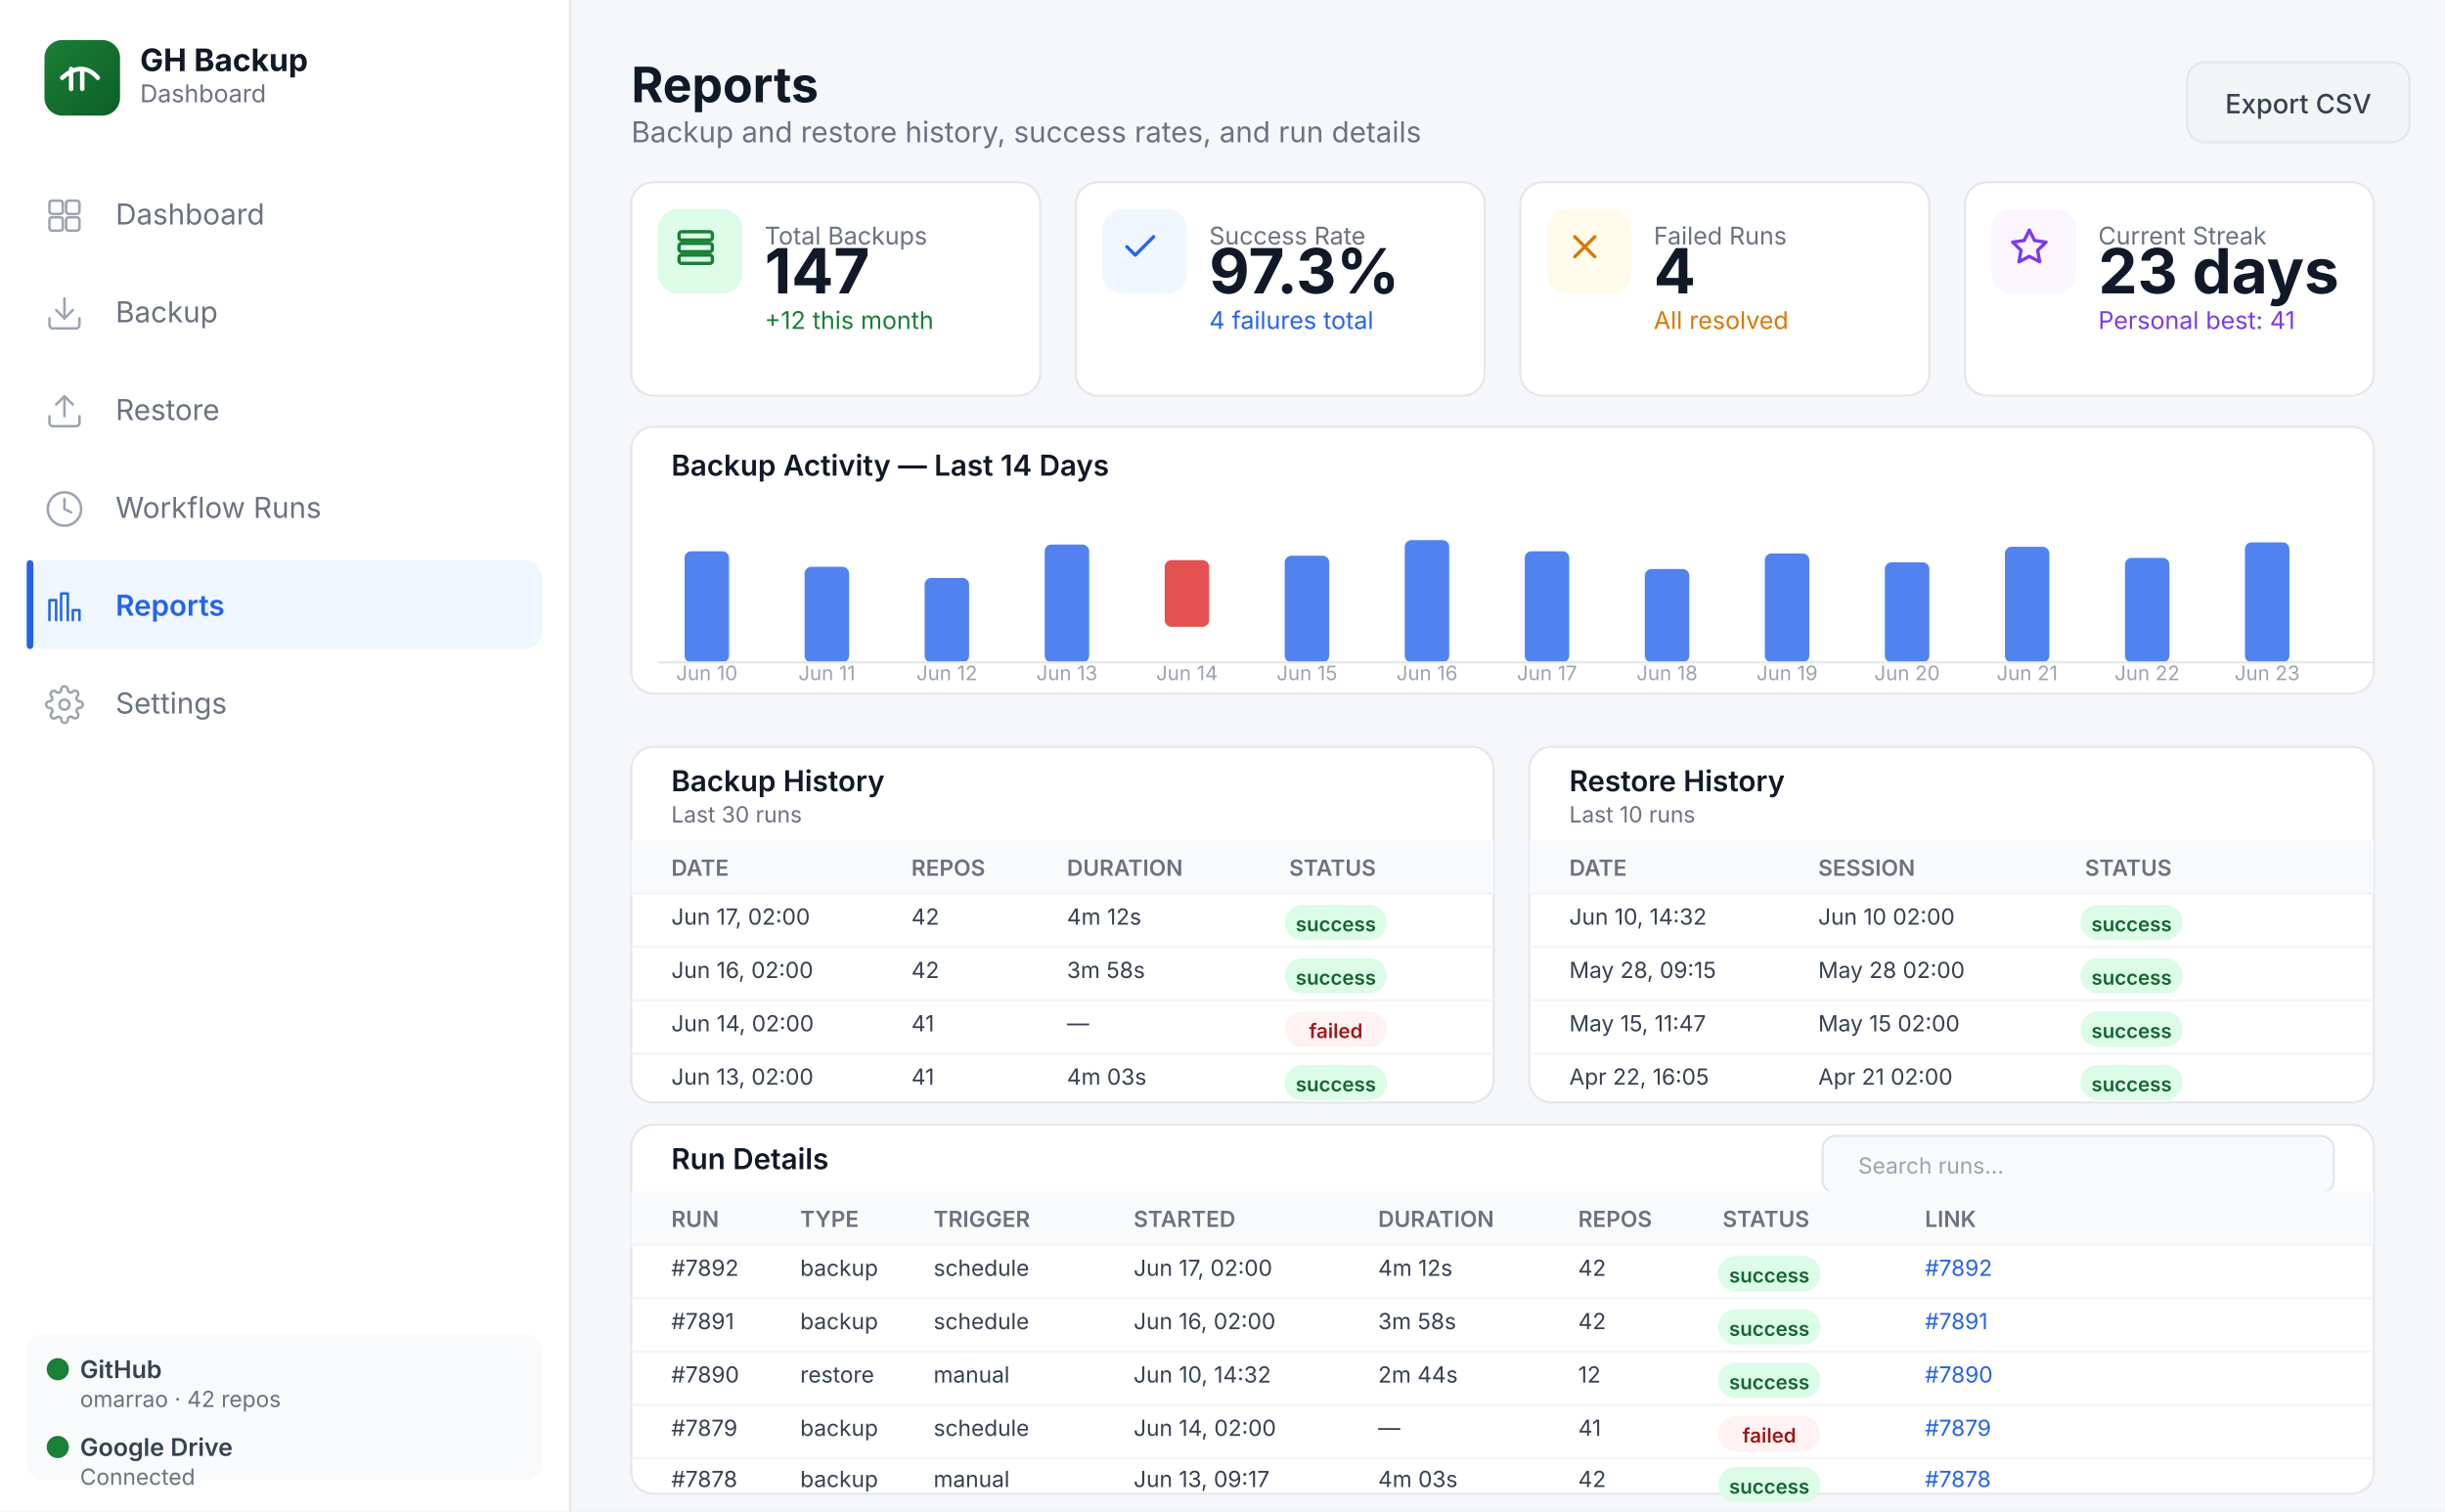
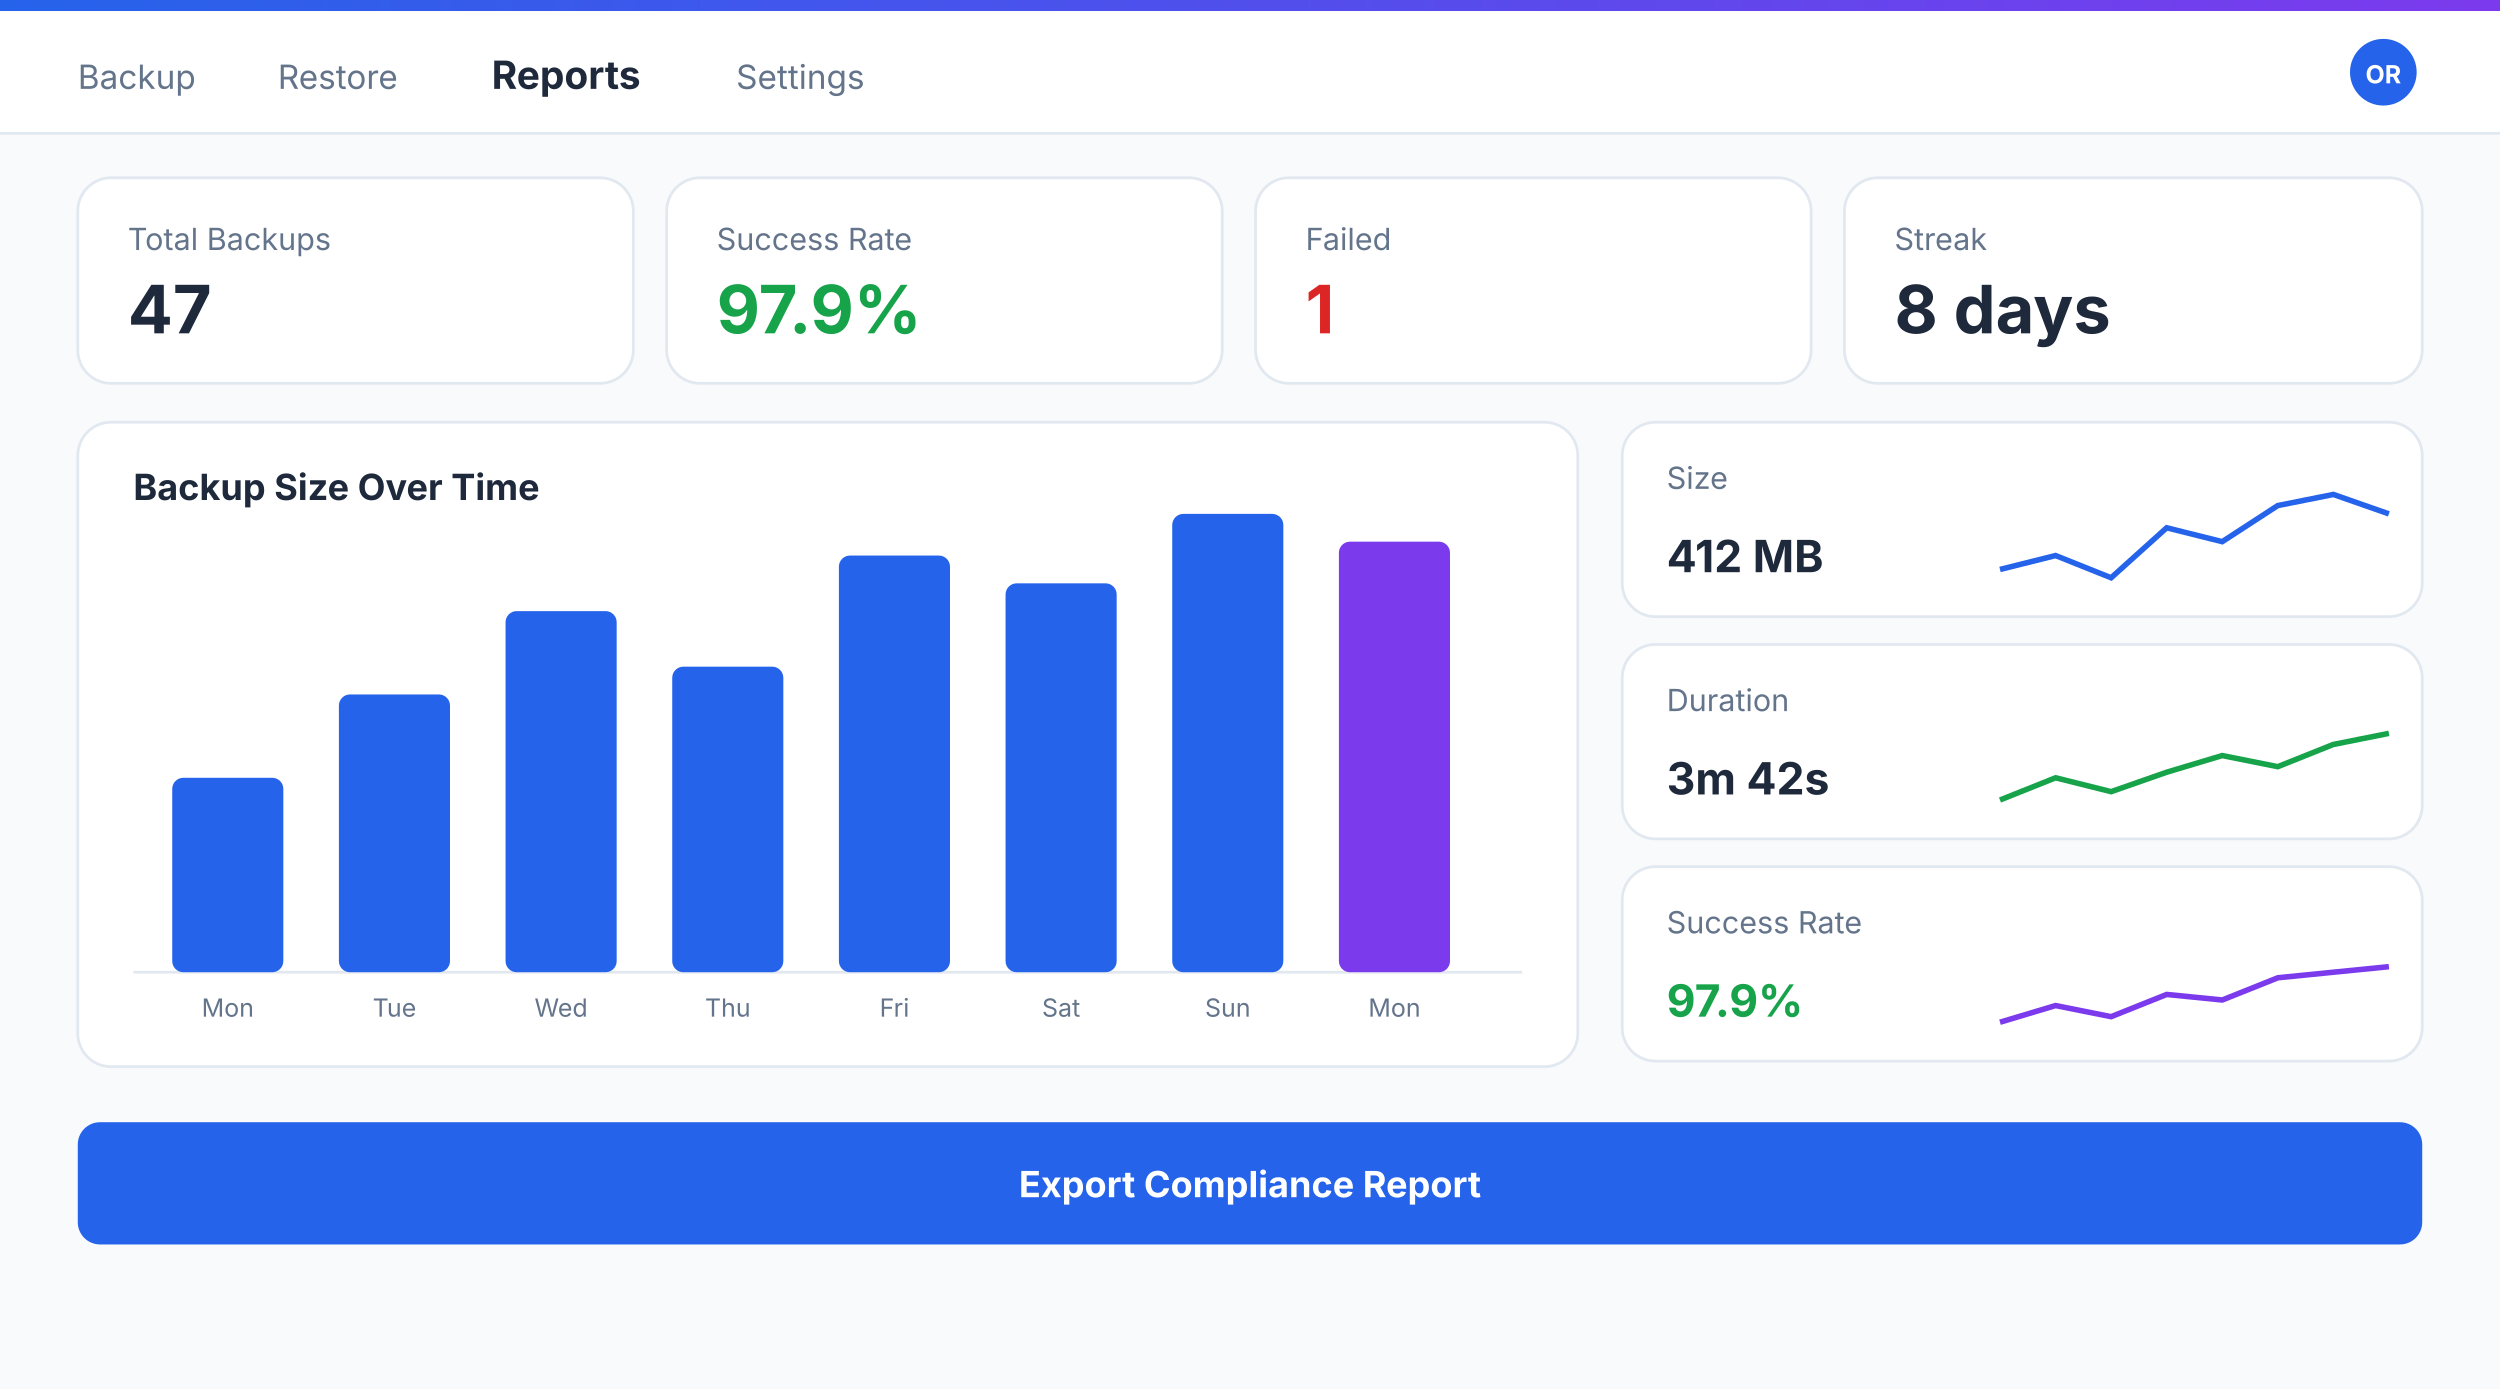
- <svg xmlns="http://www.w3.org/2000/svg" viewBox="0 0 1100 680" font-family="Inter, -apple-system, sans-serif">
-   <rect width="1100" height="680" fill="#f5f7fa" />
-   <rect width="256" height="680" fill="#ffffff" rx="0" />
-   <rect x="256" width="1" height="680" fill="#e5e7eb" />
-   <rect x="20" y="18" width="34" height="34" rx="8" fill="url(#brandGrad)" />
-   <path d="M28 35 Q37 27 44 35 M32 40 L32 31 M37 40 L37 31" stroke="white" stroke-width="2" fill="none" stroke-linecap="round" />
-   <text x="63" y="32" font-size="14" font-weight="700" fill="#111827">GH Backup</text>
-   <text x="63" y="46" font-size="11" fill="#6b7280">Dashboard</text>
-   <rect x="12" y="76" width="232" height="40" rx="8" fill="transparent" />
-   <g transform="translate(20, 88) scale(0.75)" stroke="#9ca3af" stroke-width="1.5" fill="none" stroke-linecap="round" stroke-linejoin="round">
-     <rect x="3" y="3" width="8" height="8" rx="1.5" />
-     <rect x="13" y="3" width="8" height="8" rx="1.5" />
-     <rect x="3" y="13" width="8" height="8" rx="1.5" />
-     <rect x="13" y="13" width="8" height="8" rx="1.5" />
-   </g>
-   <text x="52" y="101" font-size="13" fill="#6b7280">Dashboard</text>
-   <rect x="12" y="120" width="232" height="40" rx="8" fill="transparent" />
-   <g transform="translate(20, 132) scale(0.75)" stroke="#9ca3af" stroke-width="1.5" fill="none" stroke-linecap="round" stroke-linejoin="round">
-     <path d="M21 15v4a2 2 0 0 1-2 2H5a2 2 0 0 1-2-2v-4" />
-     <polyline points="7 10 12 15 17 10" />
-     <line x1="12" y1="15" x2="12" y2="3" />
-   </g>
-   <text x="52" y="145" font-size="13" fill="#6b7280">Backup</text>
-   <rect x="12" y="164" width="232" height="40" rx="8" fill="transparent" />
-   <g transform="translate(20, 176) scale(0.75)" stroke="#9ca3af" stroke-width="1.5" fill="none" stroke-linecap="round" stroke-linejoin="round">
-     <path d="M21 15v4a2 2 0 0 1-2 2H5a2 2 0 0 1-2-2v-4" />
-     <polyline points="17 8 12 3 7 8" />
-     <line x1="12" y1="3" x2="12" y2="15" />
-   </g>
-   <text x="52" y="189" font-size="13" fill="#6b7280">Restore</text>
-   <rect x="12" y="208" width="232" height="40" rx="8" fill="transparent" />
-   <g transform="translate(20, 220) scale(0.75)" stroke="#9ca3af" stroke-width="1.5" fill="none" stroke-linecap="round" stroke-linejoin="round">
-     <circle cx="12" cy="12" r="10" />
-     <polyline points="12 6 12 12 16 14" />
-   </g>
-   <text x="52" y="233" font-size="13" fill="#6b7280">Workflow Runs</text>
-   <rect x="12" y="252" width="232" height="40" rx="8" fill="#eff6ff" />
-   <rect x="12" y="252" width="3" height="40" rx="1.5" fill="#2563eb" />
-   <g transform="translate(20, 264) scale(0.75)" stroke="#2563eb" stroke-width="1.5" fill="none" stroke-linecap="round" stroke-linejoin="round">
-     <path d="M3 20V8h4v12M10 20V4h4v16M17 20v-6h4v6" />
-   </g>
-   <text x="52" y="277" font-size="13" font-weight="600" fill="#2563eb">Reports</text>
-   <rect x="12" y="296" width="232" height="40" rx="8" fill="transparent" />
-   <g transform="translate(20, 308) scale(0.75)" stroke="#9ca3af" stroke-width="1.5" fill="none" stroke-linecap="round" stroke-linejoin="round">
-     <circle cx="12" cy="12" r="3" />
-     <path d="M19.4 15a1.65 1.65 0 00.33 1.82l.06.06a2 2 0 010 2.83 2 2 0 01-2.83 0l-.06-.06a1.65 1.65 0 00-1.82-.33 1.65 1.65 0 00-1 1.51V21a2 2 0 01-4 0v-.09A1.65 1.65 0 009 19.4a1.65 1.65 0 00-1.82.33l-.06.06a2 2 0 01-2.83-2.83l.06-.06A1.65 1.65 0 004.68 15a1.65 1.65 0 00-1.51-1H3a2 2 0 010-4h.09A1.65 1.65 0 004.6 9a1.65 1.65 0 00-.33-1.82l-.06-.06a2 2 0 012.83-2.83l.06.06A1.65 1.65 0 009 4.68a1.65 1.65 0 001-1.51V3a2 2 0 014 0v.09a1.65 1.65 0 001 1.51 1.65 1.65 0 001.82-.33l.06-.06a2 2 0 012.83 2.83l-.06.06A1.65 1.65 0 0019.4 9a1.65 1.65 0 001.51 1H21a2 2 0 010 4h-.09a1.65 1.65 0 00-1.51 1z" />
-   </g>
-   <text x="52" y="321" font-size="13" fill="#6b7280">Settings</text>
-   <rect x="12" y="600" width="232" height="66" rx="8" fill="#f9fafb" />
-   <circle cx="26" cy="616" r="5" fill="#1a7f37" />
-   <text x="36" y="620" font-size="11" font-weight="600" fill="#374151">GitHub</text>
-   <text x="36" y="633" font-size="10" fill="#6b7280">omarrao · 42 repos</text>
-   <circle cx="26" cy="651" r="5" fill="#1a7f37" />
-   <text x="36" y="655" font-size="11" font-weight="600" fill="#374151">Google Drive</text>
-   <text x="36" y="668" font-size="10" fill="#6b7280">Connected</text>
-   <text x="284" y="46" font-size="22" font-weight="700" fill="#111827">Reports</text>
-   <text x="284" y="64" font-size="13" fill="#6b7280">Backup and restore history, success rates, and run details</text>
-   <rect x="984" y="28" width="100" height="36" rx="8" fill="#f3f4f6" stroke="#e5e7eb" />
-   <text x="1034" y="51" font-size="12" font-weight="500" fill="#374151" text-anchor="middle">Export CSV</text>
-   <rect x="284" y="82" width="184" height="96" rx="10" fill="#ffffff" stroke="#e5e7eb" />
-   <rect x="296" y="94" width="38" height="38" rx="9" fill="#dcfce7" />
-   <g transform="translate(304, 102) scale(0.75)" stroke="#1a7f37" stroke-width="2" fill="none" stroke-linecap="round" stroke-linejoin="round">
-     <rect x="2" y="3" width="20" height="5" rx="1.5" />
-     <rect x="2" y="10" width="20" height="5" rx="1.5" />
-     <rect x="2" y="17" width="20" height="5" rx="1.5" />
-   </g>
-   <text x="344" y="110" font-size="11" fill="#6b7280">Total Backups</text>
-   <text x="344" y="132" font-size="28" font-weight="700" fill="#111827">147</text>
-   <text x="344" y="148" font-size="11" fill="#1a7f37">+12 this month</text>
-   <rect x="484" y="82" width="184" height="96" rx="10" fill="#ffffff" stroke="#e5e7eb" />
-   <rect x="496" y="94" width="38" height="38" rx="9" fill="#eff6ff" />
-   <g transform="translate(504, 102) scale(0.75)" stroke="#2563eb" stroke-width="2" fill="none" stroke-linecap="round" stroke-linejoin="round">
-     <polyline points="20 6 9 17 4 12" />
-   </g>
-   <text x="544" y="110" font-size="11" fill="#6b7280">Success Rate</text>
-   <text x="544" y="132" font-size="28" font-weight="700" fill="#111827">97.3%</text>
-   <text x="544" y="148" font-size="11" fill="#2563eb">4 failures total</text>
-   <rect x="684" y="82" width="184" height="96" rx="10" fill="#ffffff" stroke="#e5e7eb" />
-   <rect x="696" y="94" width="38" height="38" rx="9" fill="#fffbeb" />
-   <g transform="translate(704, 102) scale(0.75)" stroke="#d97706" stroke-width="2" fill="none" stroke-linecap="round" stroke-linejoin="round">
-     <line x1="18" y1="6" x2="6" y2="18" />
-     <line x1="6" y1="6" x2="18" y2="18" />
-   </g>
-   <text x="744" y="110" font-size="11" fill="#6b7280">Failed Runs</text>
-   <text x="744" y="132" font-size="28" font-weight="700" fill="#111827">4</text>
-   <text x="744" y="148" font-size="11" fill="#d97706">All resolved</text>
-   <rect x="884" y="82" width="184" height="96" rx="10" fill="#ffffff" stroke="#e5e7eb" />
-   <rect x="896" y="94" width="38" height="38" rx="9" fill="#faf5ff" />
-   <g transform="translate(904, 102) scale(0.75)" stroke="#7c3aed" stroke-width="2" fill="none" stroke-linecap="round" stroke-linejoin="round">
-     <polygon points="12 2 15.09 8.26 22 9.27 17 14.14 18.18 21.02 12 17.77 5.82 21.02 7 14.14 2 9.27 8.91 8.26 12 2" />
-   </g>
-   <text x="944" y="110" font-size="11" fill="#6b7280">Current Streak</text>
-   <text x="944" y="132" font-size="28" font-weight="700" fill="#111827">23 days</text>
-   <text x="944" y="148" font-size="11" fill="#7c3aed">Personal best: 41</text>
-   <rect x="284" y="192" width="784" height="120" rx="10" fill="#ffffff" stroke="#e5e7eb" />
-   <text x="302" y="214" font-size="13" font-weight="600" fill="#111827">Backup Activity — Last 14 Days</text>
-   <text x="318" y="306" font-size="9" fill="#9ca3af" text-anchor="middle">Jun 10</text>
-   <text x="372" y="306" font-size="9" fill="#9ca3af" text-anchor="middle">Jun 11</text>
-   <text x="426" y="306" font-size="9" fill="#9ca3af" text-anchor="middle">Jun 12</text>
-   <text x="480" y="306" font-size="9" fill="#9ca3af" text-anchor="middle">Jun 13</text>
-   <text x="534" y="306" font-size="9" fill="#9ca3af" text-anchor="middle">Jun 14</text>
-   <text x="588" y="306" font-size="9" fill="#9ca3af" text-anchor="middle">Jun 15</text>
-   <text x="642" y="306" font-size="9" fill="#9ca3af" text-anchor="middle">Jun 16</text>
-   <text x="696" y="306" font-size="9" fill="#9ca3af" text-anchor="middle">Jun 17</text>
-   <text x="750" y="306" font-size="9" fill="#9ca3af" text-anchor="middle">Jun 18</text>
-   <text x="804" y="306" font-size="9" fill="#9ca3af" text-anchor="middle">Jun 19</text>
-   <text x="858" y="306" font-size="9" fill="#9ca3af" text-anchor="middle">Jun 20</text>
-   <text x="912" y="306" font-size="9" fill="#9ca3af" text-anchor="middle">Jun 21</text>
-   <text x="966" y="306" font-size="9" fill="#9ca3af" text-anchor="middle">Jun 22</text>
-   <text x="1020" y="306" font-size="9" fill="#9ca3af" text-anchor="middle">Jun 23</text>
-   <rect x="308" y="248" width="20" height="50" rx="3" fill="#2563eb" opacity="0.8" />
-   <rect x="362" y="255" width="20" height="43" rx="3" fill="#2563eb" opacity="0.8" />
-   <rect x="416" y="260" width="20" height="38" rx="3" fill="#2563eb" opacity="0.8" />
-   <rect x="470" y="245" width="20" height="53" rx="3" fill="#2563eb" opacity="0.8" />
-   <rect x="524" y="252" width="20" height="30" rx="3" fill="#dc2626" opacity="0.8" />
-   <rect x="578" y="250" width="20" height="48" rx="3" fill="#2563eb" opacity="0.8" />
-   <rect x="632" y="243" width="20" height="55" rx="3" fill="#2563eb" opacity="0.8" />
-   <rect x="686" y="248" width="20" height="50" rx="3" fill="#2563eb" opacity="0.8" />
-   <rect x="740" y="256" width="20" height="42" rx="3" fill="#2563eb" opacity="0.8" />
-   <rect x="794" y="249" width="20" height="49" rx="3" fill="#2563eb" opacity="0.8" />
-   <rect x="848" y="253" width="20" height="45" rx="3" fill="#2563eb" opacity="0.8" />
-   <rect x="902" y="246" width="20" height="52" rx="3" fill="#2563eb" opacity="0.8" />
-   <rect x="956" y="251" width="20" height="47" rx="3" fill="#2563eb" opacity="0.8" />
-   <rect x="1010" y="244" width="20" height="54" rx="3" fill="#2563eb" opacity="0.8" />
-   <line x1="296" y1="298" x2="1068" y2="298" stroke="#e5e7eb" stroke-width="1" />
-   <rect x="284" y="336" width="388" height="160" rx="10" fill="#ffffff" stroke="#e5e7eb" />
-   <text x="302" y="356" font-size="13" font-weight="600" fill="#111827">Backup History</text>
-   <text x="302" y="370" font-size="10" fill="#6b7280">Last 30 runs</text>
-   <rect x="284" y="378" width="388" height="24" fill="#f9fafb" />
-   <text x="302" y="394" font-size="10" font-weight="600" fill="#6b7280">DATE</text>
-   <text x="410" y="394" font-size="10" font-weight="600" fill="#6b7280">REPOS</text>
-   <text x="480" y="394" font-size="10" font-weight="600" fill="#6b7280">DURATION</text>
-   <text x="580" y="394" font-size="10" font-weight="600" fill="#6b7280">STATUS</text>
-   <line x1="284" y1="402" x2="672" y2="402" stroke="#f3f4f6" />
-   <text x="302" y="416" font-size="10" fill="#374151">Jun 17, 02:00</text>
-   <text x="410" y="416" font-size="10" fill="#374151">42</text>
-   <text x="480" y="416" font-size="10" fill="#374151">4m 12s</text>
-   <rect x="578" y="407" width="46" height="16" rx="8" fill="#dcfce7" />
-   <text x="601" y="419" font-size="9" font-weight="600" fill="#166534" text-anchor="middle">success</text>
-   <line x1="284" y1="426" x2="672" y2="426" stroke="#f3f4f6" />
-   <text x="302" y="440" font-size="10" fill="#374151">Jun 16, 02:00</text>
-   <text x="410" y="440" font-size="10" fill="#374151">42</text>
-   <text x="480" y="440" font-size="10" fill="#374151">3m 58s</text>
-   <rect x="578" y="431" width="46" height="16" rx="8" fill="#dcfce7" />
-   <text x="601" y="443" font-size="9" font-weight="600" fill="#166534" text-anchor="middle">success</text>
-   <line x1="284" y1="450" x2="672" y2="450" stroke="#f3f4f6" />
-   <text x="302" y="464" font-size="10" fill="#374151">Jun 14, 02:00</text>
-   <text x="410" y="464" font-size="10" fill="#374151">41</text>
-   <text x="480" y="464" font-size="10" fill="#374151">—</text>
-   <rect x="578" y="455" width="46" height="16" rx="8" fill="#fef2f2" />
-   <text x="601" y="467" font-size="9" font-weight="600" fill="#991b1b" text-anchor="middle">failed</text>
-   <line x1="284" y1="474" x2="672" y2="474" stroke="#f3f4f6" />
-   <text x="302" y="488" font-size="10" fill="#374151">Jun 13, 02:00</text>
-   <text x="410" y="488" font-size="10" fill="#374151">41</text>
-   <text x="480" y="488" font-size="10" fill="#374151">4m 03s</text>
-   <rect x="578" y="479" width="46" height="16" rx="8" fill="#dcfce7" />
-   <text x="601" y="491" font-size="9" font-weight="600" fill="#166534" text-anchor="middle">success</text>
-   <rect x="688" y="336" width="380" height="160" rx="10" fill="#ffffff" stroke="#e5e7eb" />
-   <text x="706" y="356" font-size="13" font-weight="600" fill="#111827">Restore History</text>
-   <text x="706" y="370" font-size="10" fill="#6b7280">Last 10 runs</text>
-   <rect x="688" y="378" width="380" height="24" fill="#f9fafb" />
-   <text x="706" y="394" font-size="10" font-weight="600" fill="#6b7280">DATE</text>
-   <text x="818" y="394" font-size="10" font-weight="600" fill="#6b7280">SESSION</text>
-   <text x="938" y="394" font-size="10" font-weight="600" fill="#6b7280">STATUS</text>
-   <line x1="688" y1="402" x2="1068" y2="402" stroke="#f3f4f6" />
-   <text x="706" y="416" font-size="10" fill="#374151">Jun 10, 14:32</text>
-   <text x="818" y="416" font-size="10" fill="#374151">Jun 10 02:00</text>
-   <rect x="936" y="407" width="46" height="16" rx="8" fill="#dcfce7" />
-   <text x="959" y="419" font-size="9" font-weight="600" fill="#166534" text-anchor="middle">success</text>
-   <line x1="688" y1="426" x2="1068" y2="426" stroke="#f3f4f6" />
-   <text x="706" y="440" font-size="10" fill="#374151">May 28, 09:15</text>
-   <text x="818" y="440" font-size="10" fill="#374151">May 28 02:00</text>
-   <rect x="936" y="431" width="46" height="16" rx="8" fill="#dcfce7" />
-   <text x="959" y="443" font-size="9" font-weight="600" fill="#166534" text-anchor="middle">success</text>
-   <line x1="688" y1="450" x2="1068" y2="450" stroke="#f3f4f6" />
-   <text x="706" y="464" font-size="10" fill="#374151">May 15, 11:47</text>
-   <text x="818" y="464" font-size="10" fill="#374151">May 15 02:00</text>
-   <rect x="936" y="455" width="46" height="16" rx="8" fill="#dcfce7" />
-   <text x="959" y="467" font-size="9" font-weight="600" fill="#166534" text-anchor="middle">success</text>
-   <line x1="688" y1="474" x2="1068" y2="474" stroke="#f3f4f6" />
-   <text x="706" y="488" font-size="10" fill="#374151">Apr 22, 16:05</text>
-   <text x="818" y="488" font-size="10" fill="#374151">Apr 21 02:00</text>
-   <rect x="936" y="479" width="46" height="16" rx="8" fill="#dcfce7" />
-   <text x="959" y="491" font-size="9" font-weight="600" fill="#166534" text-anchor="middle">success</text>
-   <rect x="284" y="506" width="784" height="166" rx="10" fill="#ffffff" stroke="#e5e7eb" />
-   <text x="302" y="526" font-size="13" font-weight="600" fill="#111827">Run Details</text>
-   <rect x="820" y="511" width="230" height="26" rx="6" fill="#f9fafb" stroke="#e2e6ea" stroke-width="1" />
-   <text x="836" y="528" font-size="10" fill="#9ca3af">Search runs...</text>
-   <rect x="284" y="536" width="784" height="24" fill="#f9fafb" />
-   <text x="302" y="552" font-size="10" font-weight="600" fill="#6b7280">RUN</text>
-   <text x="360" y="552" font-size="10" font-weight="600" fill="#6b7280">TYPE</text>
-   <text x="420" y="552" font-size="10" font-weight="600" fill="#6b7280">TRIGGER</text>
-   <text x="510" y="552" font-size="10" font-weight="600" fill="#6b7280">STARTED</text>
-   <text x="620" y="552" font-size="10" font-weight="600" fill="#6b7280">DURATION</text>
-   <text x="710" y="552" font-size="10" font-weight="600" fill="#6b7280">REPOS</text>
-   <text x="775" y="552" font-size="10" font-weight="600" fill="#6b7280">STATUS</text>
-   <text x="866" y="552" font-size="10" font-weight="600" fill="#6b7280">LINK</text>
-   <line x1="284" y1="560" x2="1068" y2="560" stroke="#f3f4f6" />
-   <text x="302" y="574" font-size="10" fill="#374151">#7892</text>
-   <text x="360" y="574" font-size="10" fill="#374151">backup</text>
-   <text x="420" y="574" font-size="10" fill="#374151">schedule</text>
-   <text x="510" y="574" font-size="10" fill="#374151">Jun 17, 02:00</text>
-   <text x="620" y="574" font-size="10" fill="#374151">4m 12s</text>
-   <text x="710" y="574" font-size="10" fill="#374151">42</text>
-   <rect x="773" y="565" width="46" height="16" rx="8" fill="#dcfce7" />
-   <text x="796" y="577" font-size="9" font-weight="600" fill="#166534" text-anchor="middle">success</text>
-   <text x="866" y="574" font-size="10" fill="#2563eb">#7892</text>
-   <line x1="284" y1="584" x2="1068" y2="584" stroke="#f3f4f6" />
-   <text x="302" y="598" font-size="10" fill="#374151">#7891</text>
-   <text x="360" y="598" font-size="10" fill="#374151">backup</text>
-   <text x="420" y="598" font-size="10" fill="#374151">schedule</text>
-   <text x="510" y="598" font-size="10" fill="#374151">Jun 16, 02:00</text>
-   <text x="620" y="598" font-size="10" fill="#374151">3m 58s</text>
-   <text x="710" y="598" font-size="10" fill="#374151">42</text>
-   <rect x="773" y="589" width="46" height="16" rx="8" fill="#dcfce7" />
-   <text x="796" y="601" font-size="9" font-weight="600" fill="#166534" text-anchor="middle">success</text>
-   <text x="866" y="598" font-size="10" fill="#2563eb">#7891</text>
-   <line x1="284" y1="608" x2="1068" y2="608" stroke="#f3f4f6" />
-   <text x="302" y="622" font-size="10" fill="#374151">#7890</text>
-   <text x="360" y="622" font-size="10" fill="#374151">restore</text>
-   <text x="420" y="622" font-size="10" fill="#374151">manual</text>
-   <text x="510" y="622" font-size="10" fill="#374151">Jun 10, 14:32</text>
-   <text x="620" y="622" font-size="10" fill="#374151">2m 44s</text>
-   <text x="710" y="622" font-size="10" fill="#374151">12</text>
-   <rect x="773" y="613" width="46" height="16" rx="8" fill="#dcfce7" />
-   <text x="796" y="625" font-size="9" font-weight="600" fill="#166534" text-anchor="middle">success</text>
-   <text x="866" y="622" font-size="10" fill="#2563eb">#7890</text>
-   <line x1="284" y1="632" x2="1068" y2="632" stroke="#f3f4f6" />
-   <text x="302" y="646" font-size="10" fill="#374151">#7879</text>
-   <text x="360" y="646" font-size="10" fill="#374151">backup</text>
-   <text x="420" y="646" font-size="10" fill="#374151">schedule</text>
-   <text x="510" y="646" font-size="10" fill="#374151">Jun 14, 02:00</text>
-   <text x="620" y="646" font-size="10" fill="#374151">—</text>
-   <text x="710" y="646" font-size="10" fill="#374151">41</text>
-   <rect x="773" y="637" width="46" height="16" rx="8" fill="#fef2f2" />
-   <text x="796" y="649" font-size="9" font-weight="600" fill="#991b1b" text-anchor="middle">failed</text>
-   <text x="866" y="646" font-size="10" fill="#2563eb">#7879</text>
-   <line x1="284" y1="656" x2="1068" y2="656" stroke="#f3f4f6" />
-   <text x="302" y="669" font-size="10" fill="#374151">#7878</text>
-   <text x="360" y="669" font-size="10" fill="#374151">backup</text>
-   <text x="420" y="669" font-size="10" fill="#374151">manual</text>
-   <text x="510" y="669" font-size="10" fill="#374151">Jun 13, 09:17</text>
-   <text x="620" y="669" font-size="10" fill="#374151">4m 03s</text>
-   <text x="710" y="669" font-size="10" fill="#374151">42</text>
-   <rect x="773" y="660" width="46" height="16" rx="8" fill="#dcfce7" />
-   <text x="796" y="672" font-size="9" font-weight="600" fill="#166534" text-anchor="middle">success</text>
-   <text x="866" y="669" font-size="10" fill="#2563eb">#7878</text>
+ <svg xmlns="http://www.w3.org/2000/svg" viewBox="0 0 900 500" width="900" height="500" font-family="Inter, system-ui, sans-serif">
  <defs>
-     <linearGradient id="brandGrad" x1="0" y1="0" x2="1" y2="1">
-       <stop offset="0%" stop-color="#1a7f37" />
-       <stop offset="100%" stop-color="#0d5e27" />
+     <linearGradient id="topbar" x1="0" y1="0" x2="1" y2="0">
+       <stop offset="0" stop-color="#2563eb" />
+       <stop offset="1" stop-color="#7c3aed" />
    </linearGradient>
  </defs>
+   <rect x="0" y="0" width="900" height="500" fill="#f8fafc" />
+   <rect x="0" y="0" width="900" height="4" fill="url(#topbar)" />
+   <rect x="0" y="4" width="900" height="44" fill="#ffffff" />
+   <text x="28" y="32" font-size="12" fill="#64748b">Backup</text>
+   <text x="100" y="32" font-size="12" fill="#64748b">Restore</text>
+   <text x="177" y="32" font-size="14" font-weight="700" fill="#1e293b">Reports</text>
+   <text x="265" y="32" font-size="12" fill="#64748b">Settings</text>
+   <circle cx="858" cy="26" r="12" fill="#2563eb" />
+   <text x="858" y="30" text-anchor="middle" font-size="9" font-weight="700" fill="#ffffff">OR</text>
+   <line x1="0" y1="48" x2="900" y2="48" stroke="#e2e8f0" />
+   <rect x="28" y="64" width="200" height="74" rx="12" fill="#ffffff" stroke="#e2e8f0" />
+   <text x="46" y="90" font-size="11" fill="#64748b">Total Backups</text>
+   <text x="46" y="120" font-size="24" font-weight="700" fill="#1e293b">47</text>
+   <rect x="240" y="64" width="200" height="74" rx="12" fill="#ffffff" stroke="#e2e8f0" />
+   <text x="258" y="90" font-size="11" fill="#64748b">Success Rate</text>
+   <text x="258" y="120" font-size="24" font-weight="700" fill="#16a34a">97.9%</text>
+   <rect x="452" y="64" width="200" height="74" rx="12" fill="#ffffff" stroke="#e2e8f0" />
+   <text x="470" y="90" font-size="11" fill="#64748b">Failed</text>
+   <text x="470" y="120" font-size="24" font-weight="700" fill="#dc2626">1</text>
+   <rect x="664" y="64" width="208" height="74" rx="12" fill="#ffffff" stroke="#e2e8f0" />
+   <text x="682" y="90" font-size="11" fill="#64748b">Streak</text>
+   <text x="682" y="120" font-size="24" font-weight="700" fill="#1e293b">8 days</text>
+   <rect x="28" y="152" width="540" height="232" rx="12" fill="#ffffff" stroke="#e2e8f0" />
+   <text x="48" y="180" font-size="13" font-weight="700" fill="#1e293b">Backup Size Over Time</text>
+   <line x1="48" y1="350" x2="548" y2="350" stroke="#e2e8f0" />
+   <g fill="#2563eb">
+     <rect x="62" y="280" width="40" height="70" rx="4" />
+     <rect x="122" y="250" width="40" height="100" rx="4" />
+     <rect x="182" y="220" width="40" height="130" rx="4" />
+     <rect x="242" y="240" width="40" height="110" rx="4" />
+     <rect x="302" y="200" width="40" height="150" rx="4" />
+     <rect x="362" y="210" width="40" height="140" rx="4" />
+     <rect x="422" y="185" width="40" height="165" rx="4" />
+     <rect x="482" y="195" width="40" height="155" rx="4" fill="#7c3aed" />
+   </g>
+   <g font-size="9" fill="#64748b" text-anchor="middle">
+     <text x="82" y="366">Mon</text>
+     <text x="142" y="366">Tue</text>
+     <text x="202" y="366">Wed</text>
+     <text x="262" y="366">Thu</text>
+     <text x="322" y="366">Fri</text>
+     <text x="382" y="366">Sat</text>
+     <text x="442" y="366">Sun</text>
+     <text x="502" y="366">Mon</text>
+   </g>
+   <rect x="584" y="152" width="288" height="70" rx="12" fill="#ffffff" stroke="#e2e8f0" />
+   <text x="600" y="176" font-size="11" fill="#64748b">Size</text>
+   <text x="600" y="206" font-size="16" font-weight="700" fill="#1e293b">412 MB</text>
+   <polyline points="720,205 740,200 760,208 780,190 800,195 820,182 840,178 860,185" fill="none" stroke="#2563eb" stroke-width="2" />
+   <rect x="584" y="232" width="288" height="70" rx="12" fill="#ffffff" stroke="#e2e8f0" />
+   <text x="600" y="256" font-size="11" fill="#64748b">Duration</text>
+   <text x="600" y="286" font-size="16" font-weight="700" fill="#1e293b">3m 42s</text>
+   <polyline points="720,288 740,280 760,285 780,278 800,272 820,276 840,268 860,264" fill="none" stroke="#16a34a" stroke-width="2" />
+   <rect x="584" y="312" width="288" height="70" rx="12" fill="#ffffff" stroke="#e2e8f0" />
+   <text x="600" y="336" font-size="11" fill="#64748b">Success Rate</text>
+   <text x="600" y="366" font-size="16" font-weight="700" fill="#16a34a">97.9%</text>
+   <polyline points="720,368 740,362 760,366 780,358 800,360 820,352 840,350 860,348" fill="none" stroke="#7c3aed" stroke-width="2" />
+   <rect x="28" y="404" width="844" height="44" rx="8" fill="#2563eb" />
+   <text x="450" y="431" text-anchor="middle" font-size="13" font-weight="700" fill="#ffffff">Export Compliance Report</text>
</svg>
